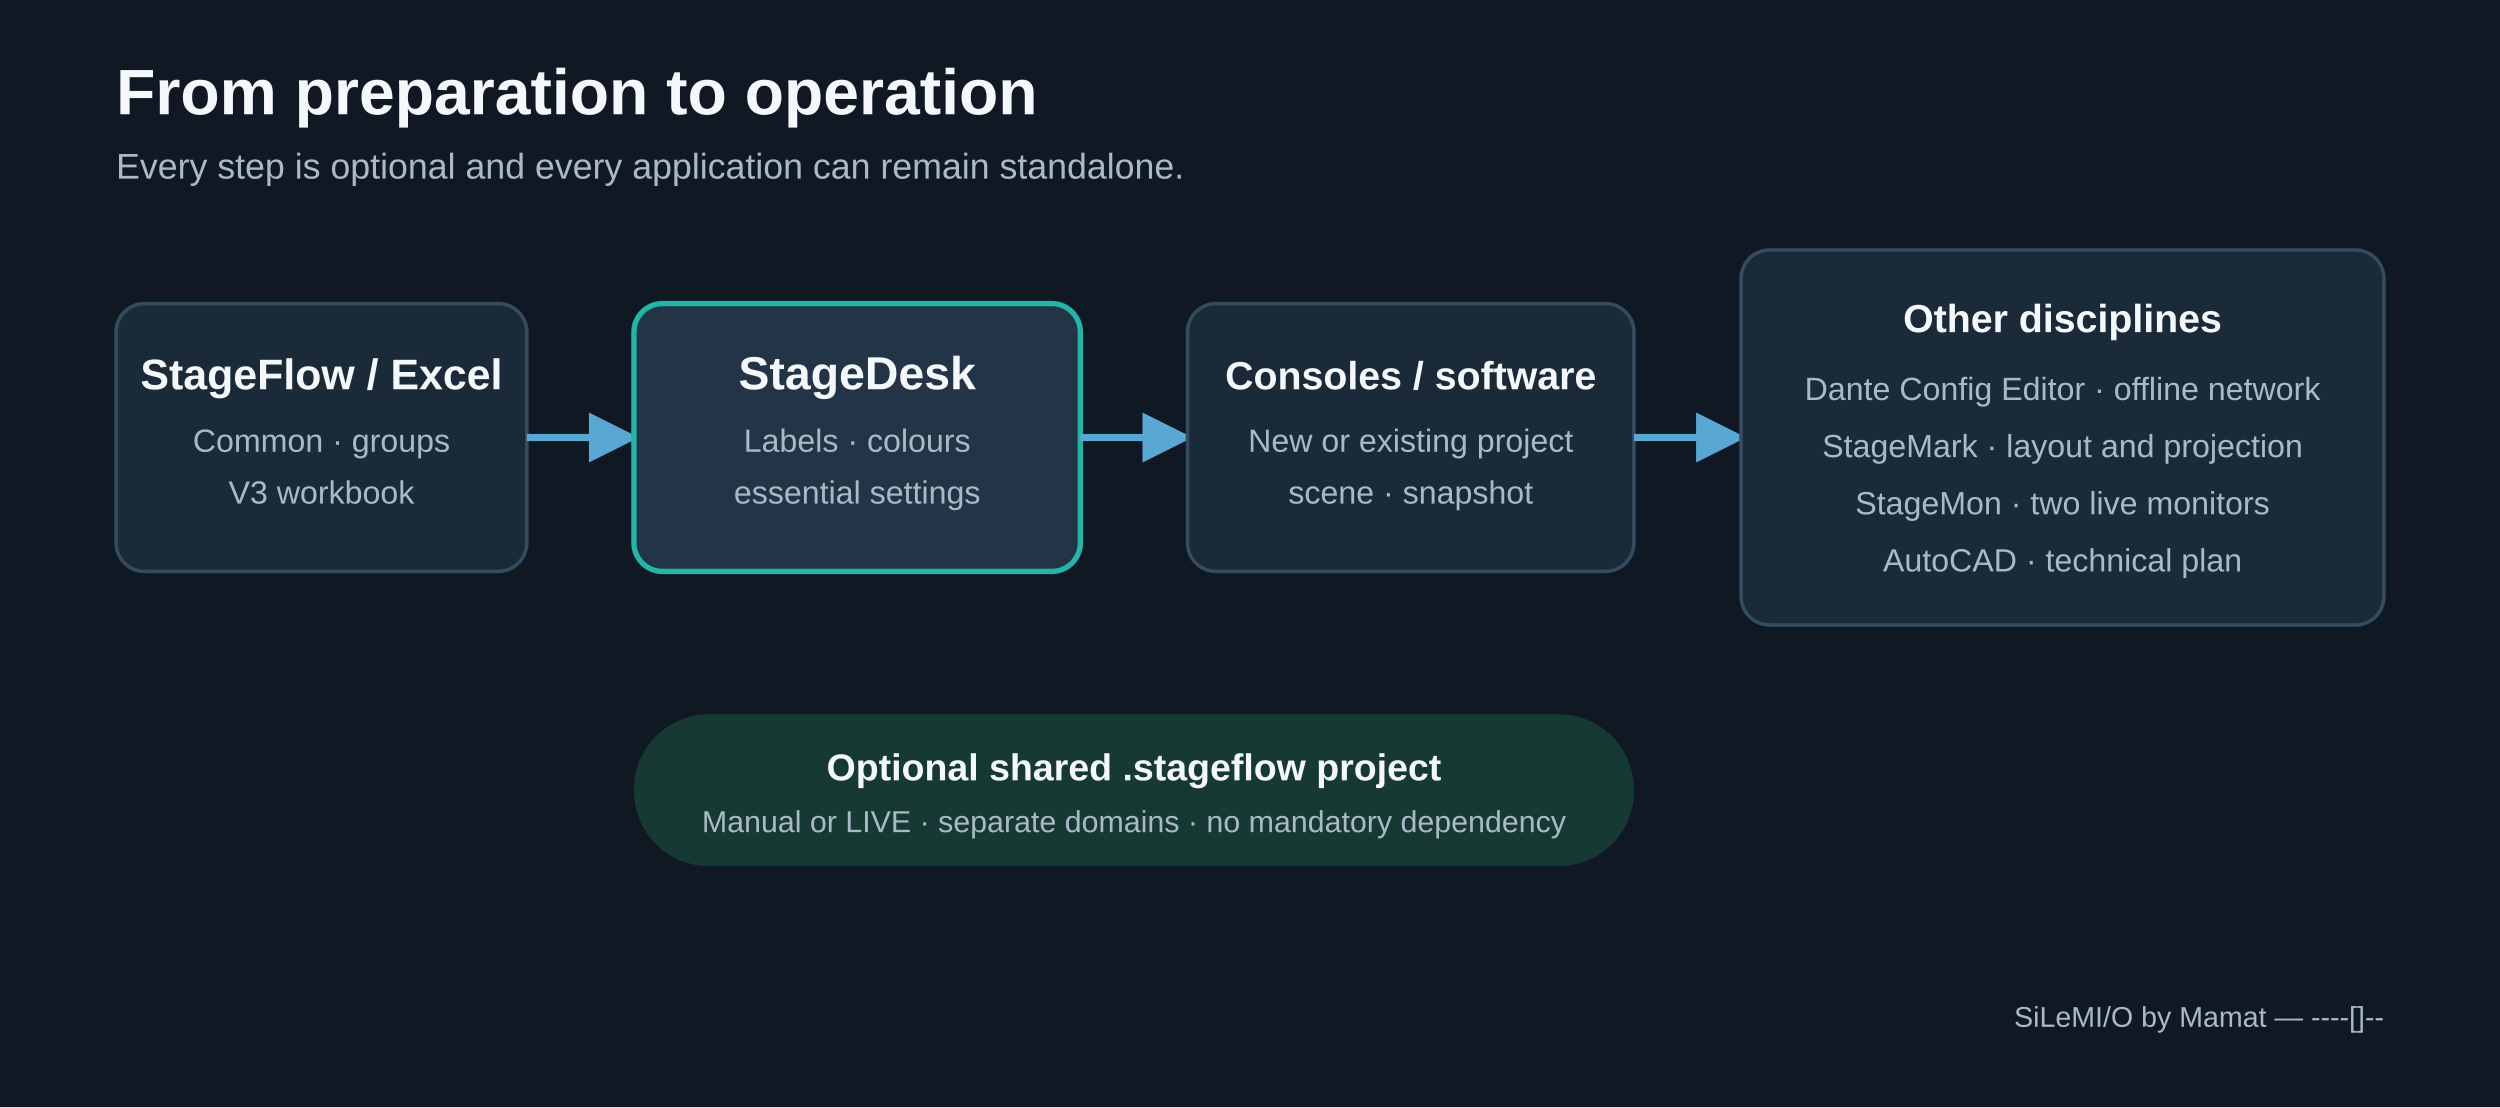
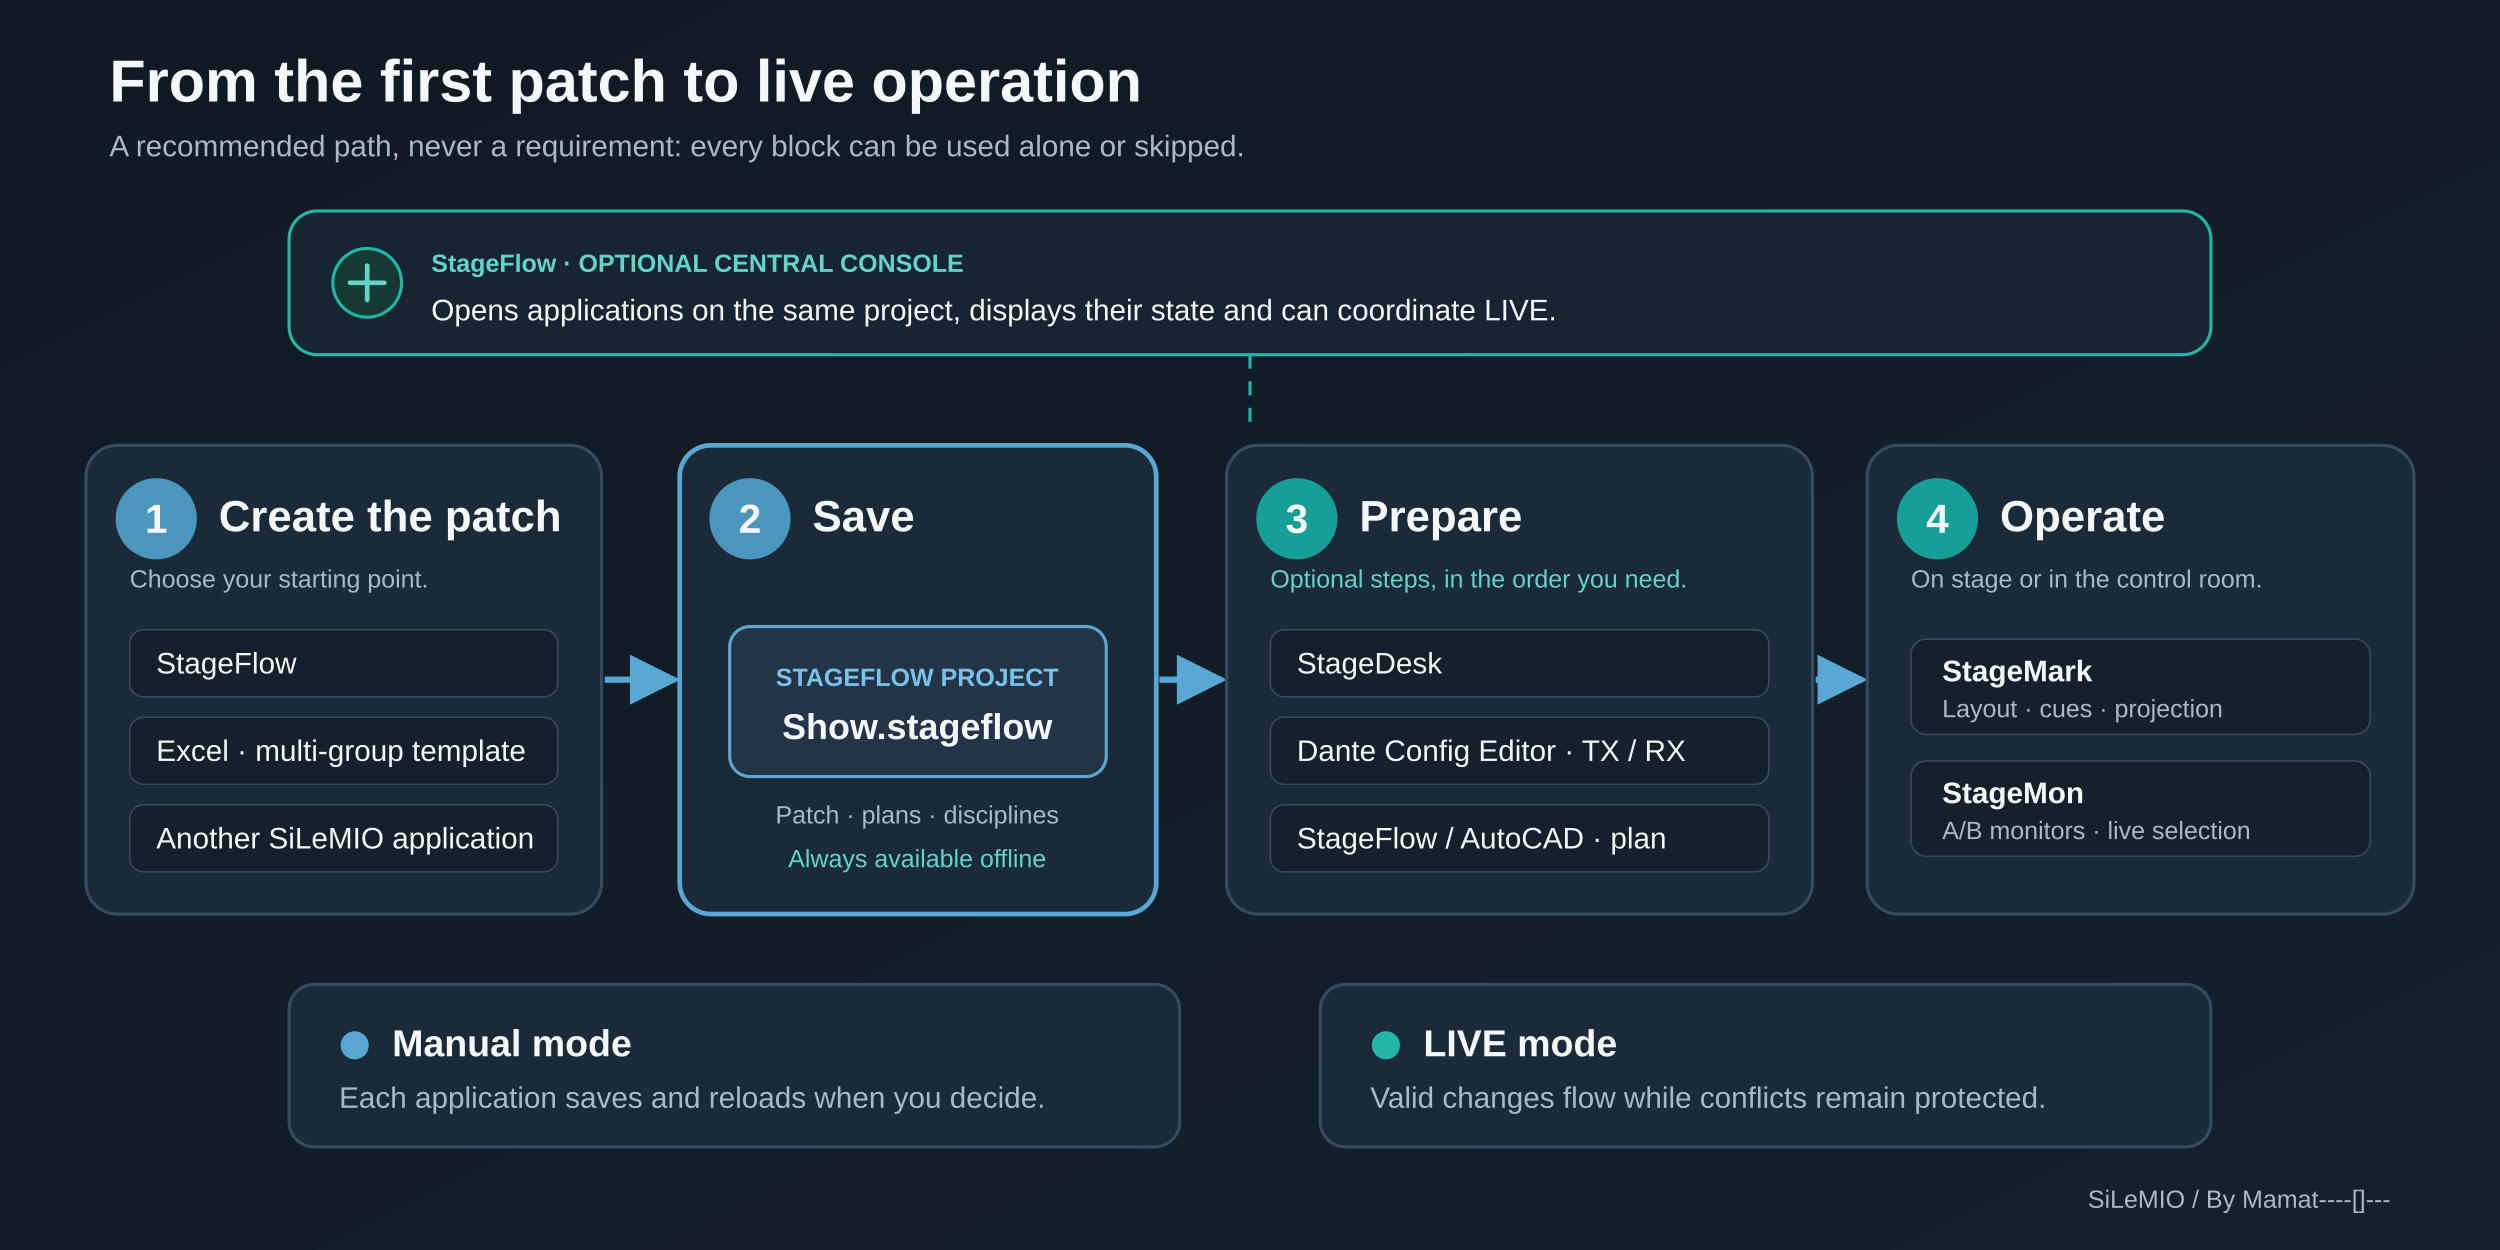
- <svg xmlns="http://www.w3.org/2000/svg" width="1400" height="620" viewBox="0 0 1400 620" role="img" aria-labelledby="title desc">
+ <svg xmlns="http://www.w3.org/2000/svg" width="1600" height="800" viewBox="0 0 1600 800" role="img" aria-labelledby="title desc">
  <defs>
-     <marker id="a" viewBox="0 0 10 10" refX="9" refY="5" markerWidth="7" markerHeight="7" orient="auto">
+     <linearGradient id="bg" x1="0" y1="0" x2="1" y2="1">
+       <stop stop-color="#101923" />
+       <stop offset="1" stop-color="#14212d" />
+     </linearGradient>
+     <marker id="arrow" viewBox="0 0 10 10" refX="9" refY="5" markerWidth="8" markerHeight="8" orient="auto">
      <path d="M0 0L10 5L0 10z" fill="#58a8d3" />
    </marker>
-     <style>text{font-family:'Segoe UI',Arial,sans-serif;fill:#f4f8fa}.muted{fill:#a9bac6}.card{fill:#1b2a38;stroke:#354b60;stroke-width:2}.arrow{stroke:#58a8d3;stroke-width:4;fill:none;marker-end:url(#a)}</style>
+     <style>
+       text{font-family:'Segoe UI',Arial,sans-serif;fill:#f4f8fa}.muted{fill:#a9bac6}.teal{fill:#62d4c9}.blue{fill:#79c3ea}
+       .small{font-size:19px}.tiny{font-size:16px}.card{fill:#1b2a38;stroke:#354b60;stroke-width:2}.inner{fill:#14212d;stroke:#354b60;stroke-width:1}
+       .flow{fill:none;stroke:#58a8d3;stroke-width:4;marker-end:url(#arrow)}.optional{fill:none;stroke:#21b6a8;stroke-width:2;stroke-dasharray:9 8}
+     </style>
  </defs>
-   <rect width="1400" height="620" fill="#101923" />
-   <text x="65" y="64" font-size="36" font-weight="600">From preparation to operation</text>
-   <text x="65" y="100" class="muted" font-size="20">Every step is optional and every application can remain standalone.</text>
-   <g transform="translate(65 170)">
-     <rect width="230" height="150" rx="16" class="card" />
-     <text x="115" y="48" text-anchor="middle" font-size="24" font-weight="600">StageFlow / Excel</text>
-     <text x="115" y="83" text-anchor="middle" class="muted" font-size="18">Common · groups</text>
-     <text x="115" y="112" text-anchor="middle" class="muted" font-size="18">V3 workbook</text>
+   <rect width="1600" height="800" fill="url(#bg)" />
+   <text x="70" y="65" font-size="38" font-weight="600">From the first patch to live operation</text>
+   <text x="70" y="100" class="muted small">A recommended path, never a requirement: every block can be used alone or skipped.</text>
+   <g>
+     <rect x="185" y="135" width="1230" height="92" rx="18" fill="#172532" stroke="#21b6a8" stroke-width="2" />
+     <circle cx="235" cy="181" r="22" fill="#173934" stroke="#21b6a8" stroke-width="2" />
+     <path d="M224 181h22M235 170v22" stroke="#62d4c9" stroke-width="3" stroke-linecap="round" />
+     <text x="276" y="174" class="teal tiny" font-weight="600">StageFlow · OPTIONAL CENTRAL CONSOLE</text>
+     <text x="276" y="205" class="small">Opens applications on the same project, displays their state and can coordinate LIVE.</text>
  </g>
-   <path d="M295 245H355" class="arrow" />
-   <g transform="translate(355 170)">
-     <rect width="250" height="150" rx="16" fill="#223445" stroke="#21b6a8" stroke-width="3" />
-     <text x="125" y="48" text-anchor="middle" font-size="26" font-weight="600">StageDesk</text>
-     <text x="125" y="83" text-anchor="middle" class="muted" font-size="18">Labels · colours</text>
-     <text x="125" y="112" text-anchor="middle" class="muted" font-size="18">essential settings</text>
+   <path d="M800 227V271" class="optional" />
+   <path d="M387 435H432" class="flow" />
+   <path d="M742 435H782" class="flow" />
+   <path d="M1162 435H1192" class="flow" />
+   <g transform="translate(55 285)">
+     <rect width="330" height="300" rx="20" class="card" />
+     <circle cx="45" cy="47" r="26" fill="#4b96bd" />
+     <text x="45" y="56" text-anchor="middle" font-size="26" font-weight="600">1</text>
+     <text x="85" y="55" font-size="28" font-weight="600">Create the patch</text>
+     <text x="28" y="91" class="muted tiny">Choose your starting point.</text>
+     <rect x="28" y="118" width="274" height="43" rx="9" class="inner" />
+     <text x="45" y="146" class="small">StageFlow</text>
+     <rect x="28" y="174" width="274" height="43" rx="9" class="inner" />
+     <text x="45" y="202" class="small">Excel · multi-group template</text>
+     <rect x="28" y="230" width="274" height="43" rx="9" class="inner" />
+     <text x="45" y="258" class="small">Another SiLeMIO application</text>
  </g>
-   <path d="M605 245H665" class="arrow" />
-   <g transform="translate(665 170)">
-     <rect width="250" height="150" rx="16" class="card" />
-     <text x="125" y="48" text-anchor="middle" font-size="22" font-weight="600">Consoles / software</text>
-     <text x="125" y="83" text-anchor="middle" class="muted" font-size="18">New or existing project</text>
-     <text x="125" y="112" text-anchor="middle" class="muted" font-size="18">scene · snapshot</text>
+   <g transform="translate(435 285)">
+     <rect width="305" height="300" rx="20" fill="#1b2a38" stroke="#58a8d3" stroke-width="3" />
+     <circle cx="45" cy="47" r="26" fill="#4b96bd" />
+     <text x="45" y="56" text-anchor="middle" font-size="26" font-weight="600">2</text>
+     <text x="85" y="55" font-size="28" font-weight="600">Save</text>
+     <rect x="32" y="116" width="241" height="96" rx="13" fill="#223445" stroke="#58a8d3" stroke-width="2" />
+     <text x="152" y="154" text-anchor="middle" class="blue tiny" font-weight="600">STAGEFLOW PROJECT</text>
+     <text x="152" y="188" text-anchor="middle" font-size="23" font-weight="600">Show.stageflow</text>
+     <text x="152" y="242" text-anchor="middle" class="muted tiny">Patch · plans · disciplines</text>
+     <text x="152" y="270" text-anchor="middle" class="teal tiny">Always available offline</text>
  </g>
-   <path d="M915 245H975" class="arrow" />
-   <g transform="translate(975 140)">
-     <rect width="360" height="210" rx="16" class="card" />
-     <text x="180" y="46" text-anchor="middle" font-size="22" font-weight="600">Other disciplines</text>
-     <text x="180" y="84" text-anchor="middle" class="muted" font-size="18">Dante Config Editor · offline network</text>
-     <text x="180" y="116" text-anchor="middle" class="muted" font-size="18">StageMark · layout and projection</text>
-     <text x="180" y="148" text-anchor="middle" class="muted" font-size="18">StageMon · two live monitors</text>
-     <text x="180" y="180" text-anchor="middle" class="muted" font-size="18">AutoCAD · technical plan</text>
+   <g transform="translate(785 285)">
+     <rect width="375" height="300" rx="20" class="card" />
+     <circle cx="45" cy="47" r="26" fill="#159f98" />
+     <text x="45" y="56" text-anchor="middle" font-size="26" font-weight="600">3</text>
+     <text x="85" y="55" font-size="28" font-weight="600">Prepare</text>
+     <text x="28" y="91" class="teal tiny">Optional steps, in the order you need.</text>
+     <rect x="28" y="118" width="319" height="43" rx="9" class="inner" />
+     <text x="45" y="146" class="small">StageDesk</text>
+     <rect x="28" y="174" width="319" height="43" rx="9" class="inner" />
+     <text x="45" y="202" class="small">Dante Config Editor · TX / RX</text>
+     <rect x="28" y="230" width="319" height="43" rx="9" class="inner" />
+     <text x="45" y="258" class="small">StageFlow / AutoCAD · plan</text>
  </g>
-   <rect x="355" y="400" width="560" height="85" rx="42" fill="#173934" />
-   <text x="635" y="437" text-anchor="middle" fill="#62d4c9" font-size="21" font-weight="600">Optional shared .stageflow project</text>
-   <text x="635" y="466" text-anchor="middle" class="muted" font-size="17">Manual or LIVE · separate domains · no mandatory dependency</text>
-   <text x="1335" y="575" text-anchor="end" class="muted" font-size="16">SiLeMI/O by Mamat — ----[]--</text>
+   <g transform="translate(1195 285)">
+     <rect width="350" height="300" rx="20" class="card" />
+     <circle cx="45" cy="47" r="26" fill="#159f98" />
+     <text x="45" y="56" text-anchor="middle" font-size="26" font-weight="600">4</text>
+     <text x="85" y="55" font-size="28" font-weight="600">Operate</text>
+     <text x="28" y="91" class="muted tiny">On stage or in the control room.</text>
+     <rect x="28" y="124" width="294" height="61" rx="10" class="inner" />
+     <text x="48" y="151" class="small" font-weight="600">StageMark</text>
+     <text x="48" y="174" class="muted tiny">Layout · cues · projection</text>
+     <rect x="28" y="202" width="294" height="61" rx="10" class="inner" />
+     <text x="48" y="229" class="small" font-weight="600">StageMon</text>
+     <text x="48" y="252" class="muted tiny">A/B monitors · live selection</text>
+   </g>
+   <g transform="translate(185 630)">
+     <rect width="570" height="104" rx="16" class="card" />
+     <circle cx="42" cy="39" r="9" fill="#58a8d3" />
+     <text x="66" y="46" font-size="24" font-weight="600">Manual mode</text>
+     <text x="32" y="79" class="muted small">Each application saves and reloads when you decide.</text>
+   </g>
+   <g transform="translate(845 630)">
+     <rect width="570" height="104" rx="16" class="card" />
+     <circle cx="42" cy="39" r="9" fill="#21b6a8" />
+     <text x="66" y="46" font-size="24" font-weight="600">LIVE mode</text>
+     <text x="32" y="79" class="muted small">Valid changes flow while conflicts remain protected.</text>
+   </g>
+   <text x="1530" y="773" text-anchor="end" class="muted tiny">SiLeMIO / By Mamat----[]---</text>
</svg>
